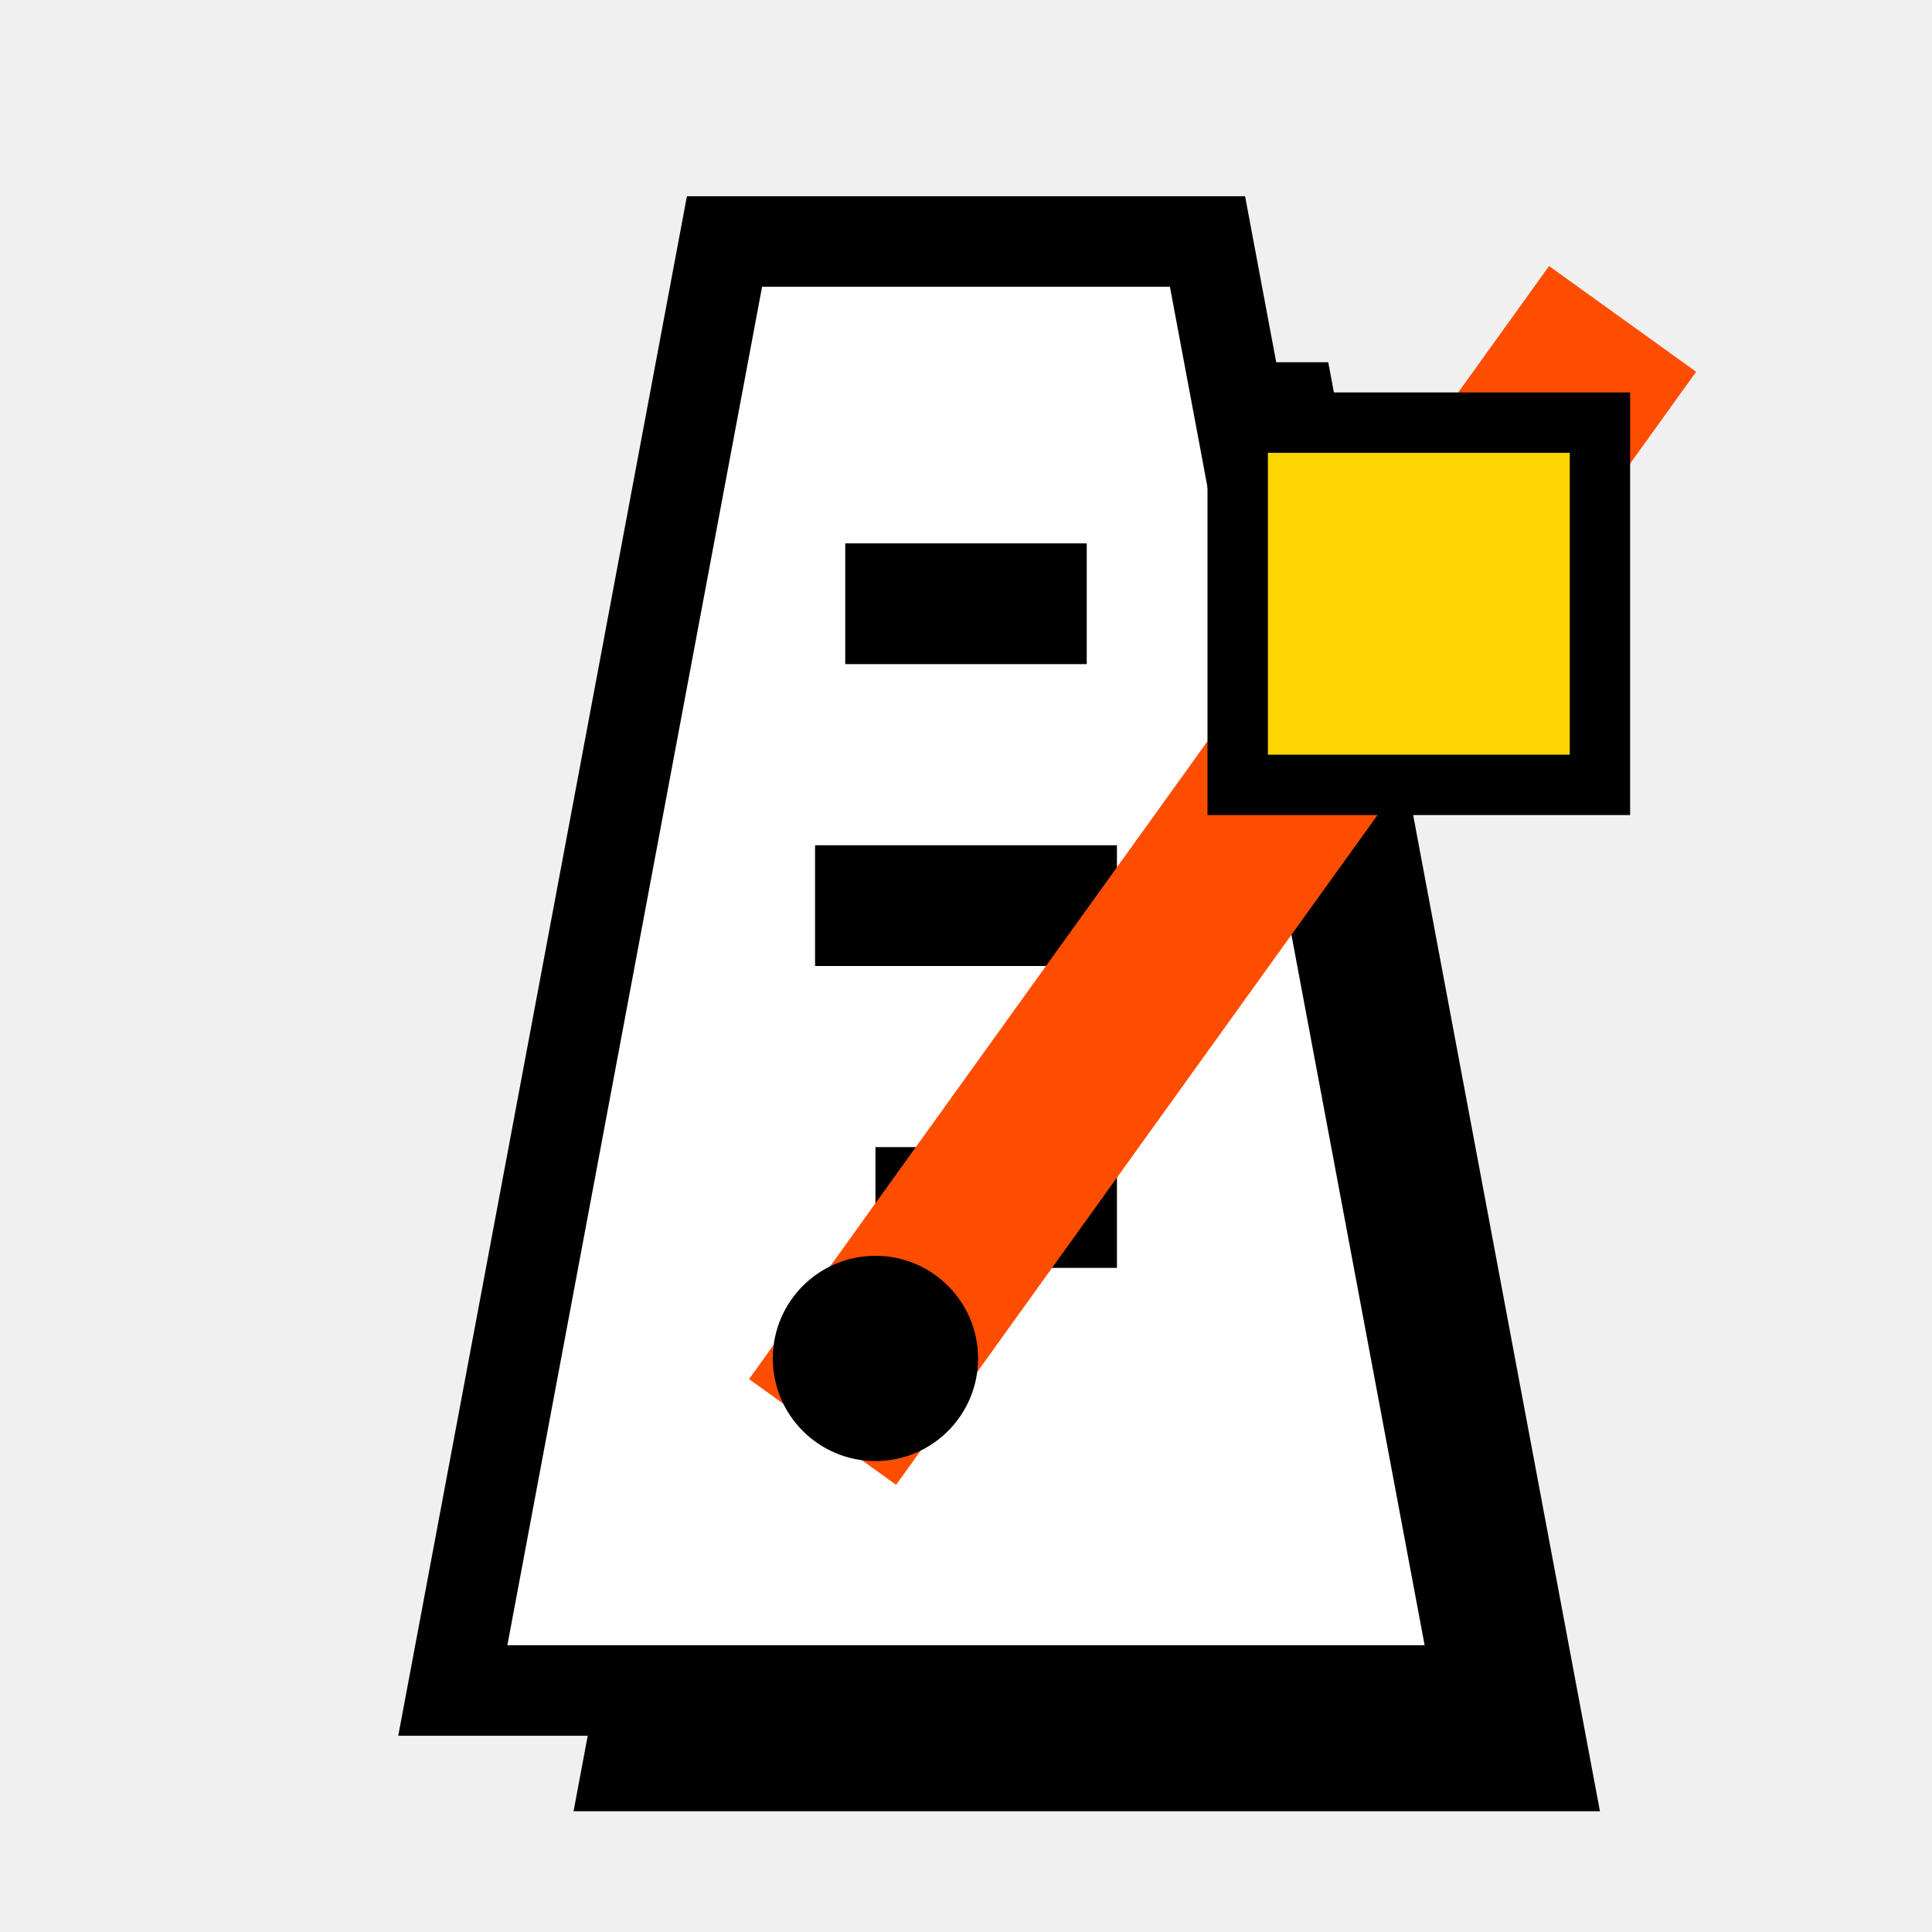
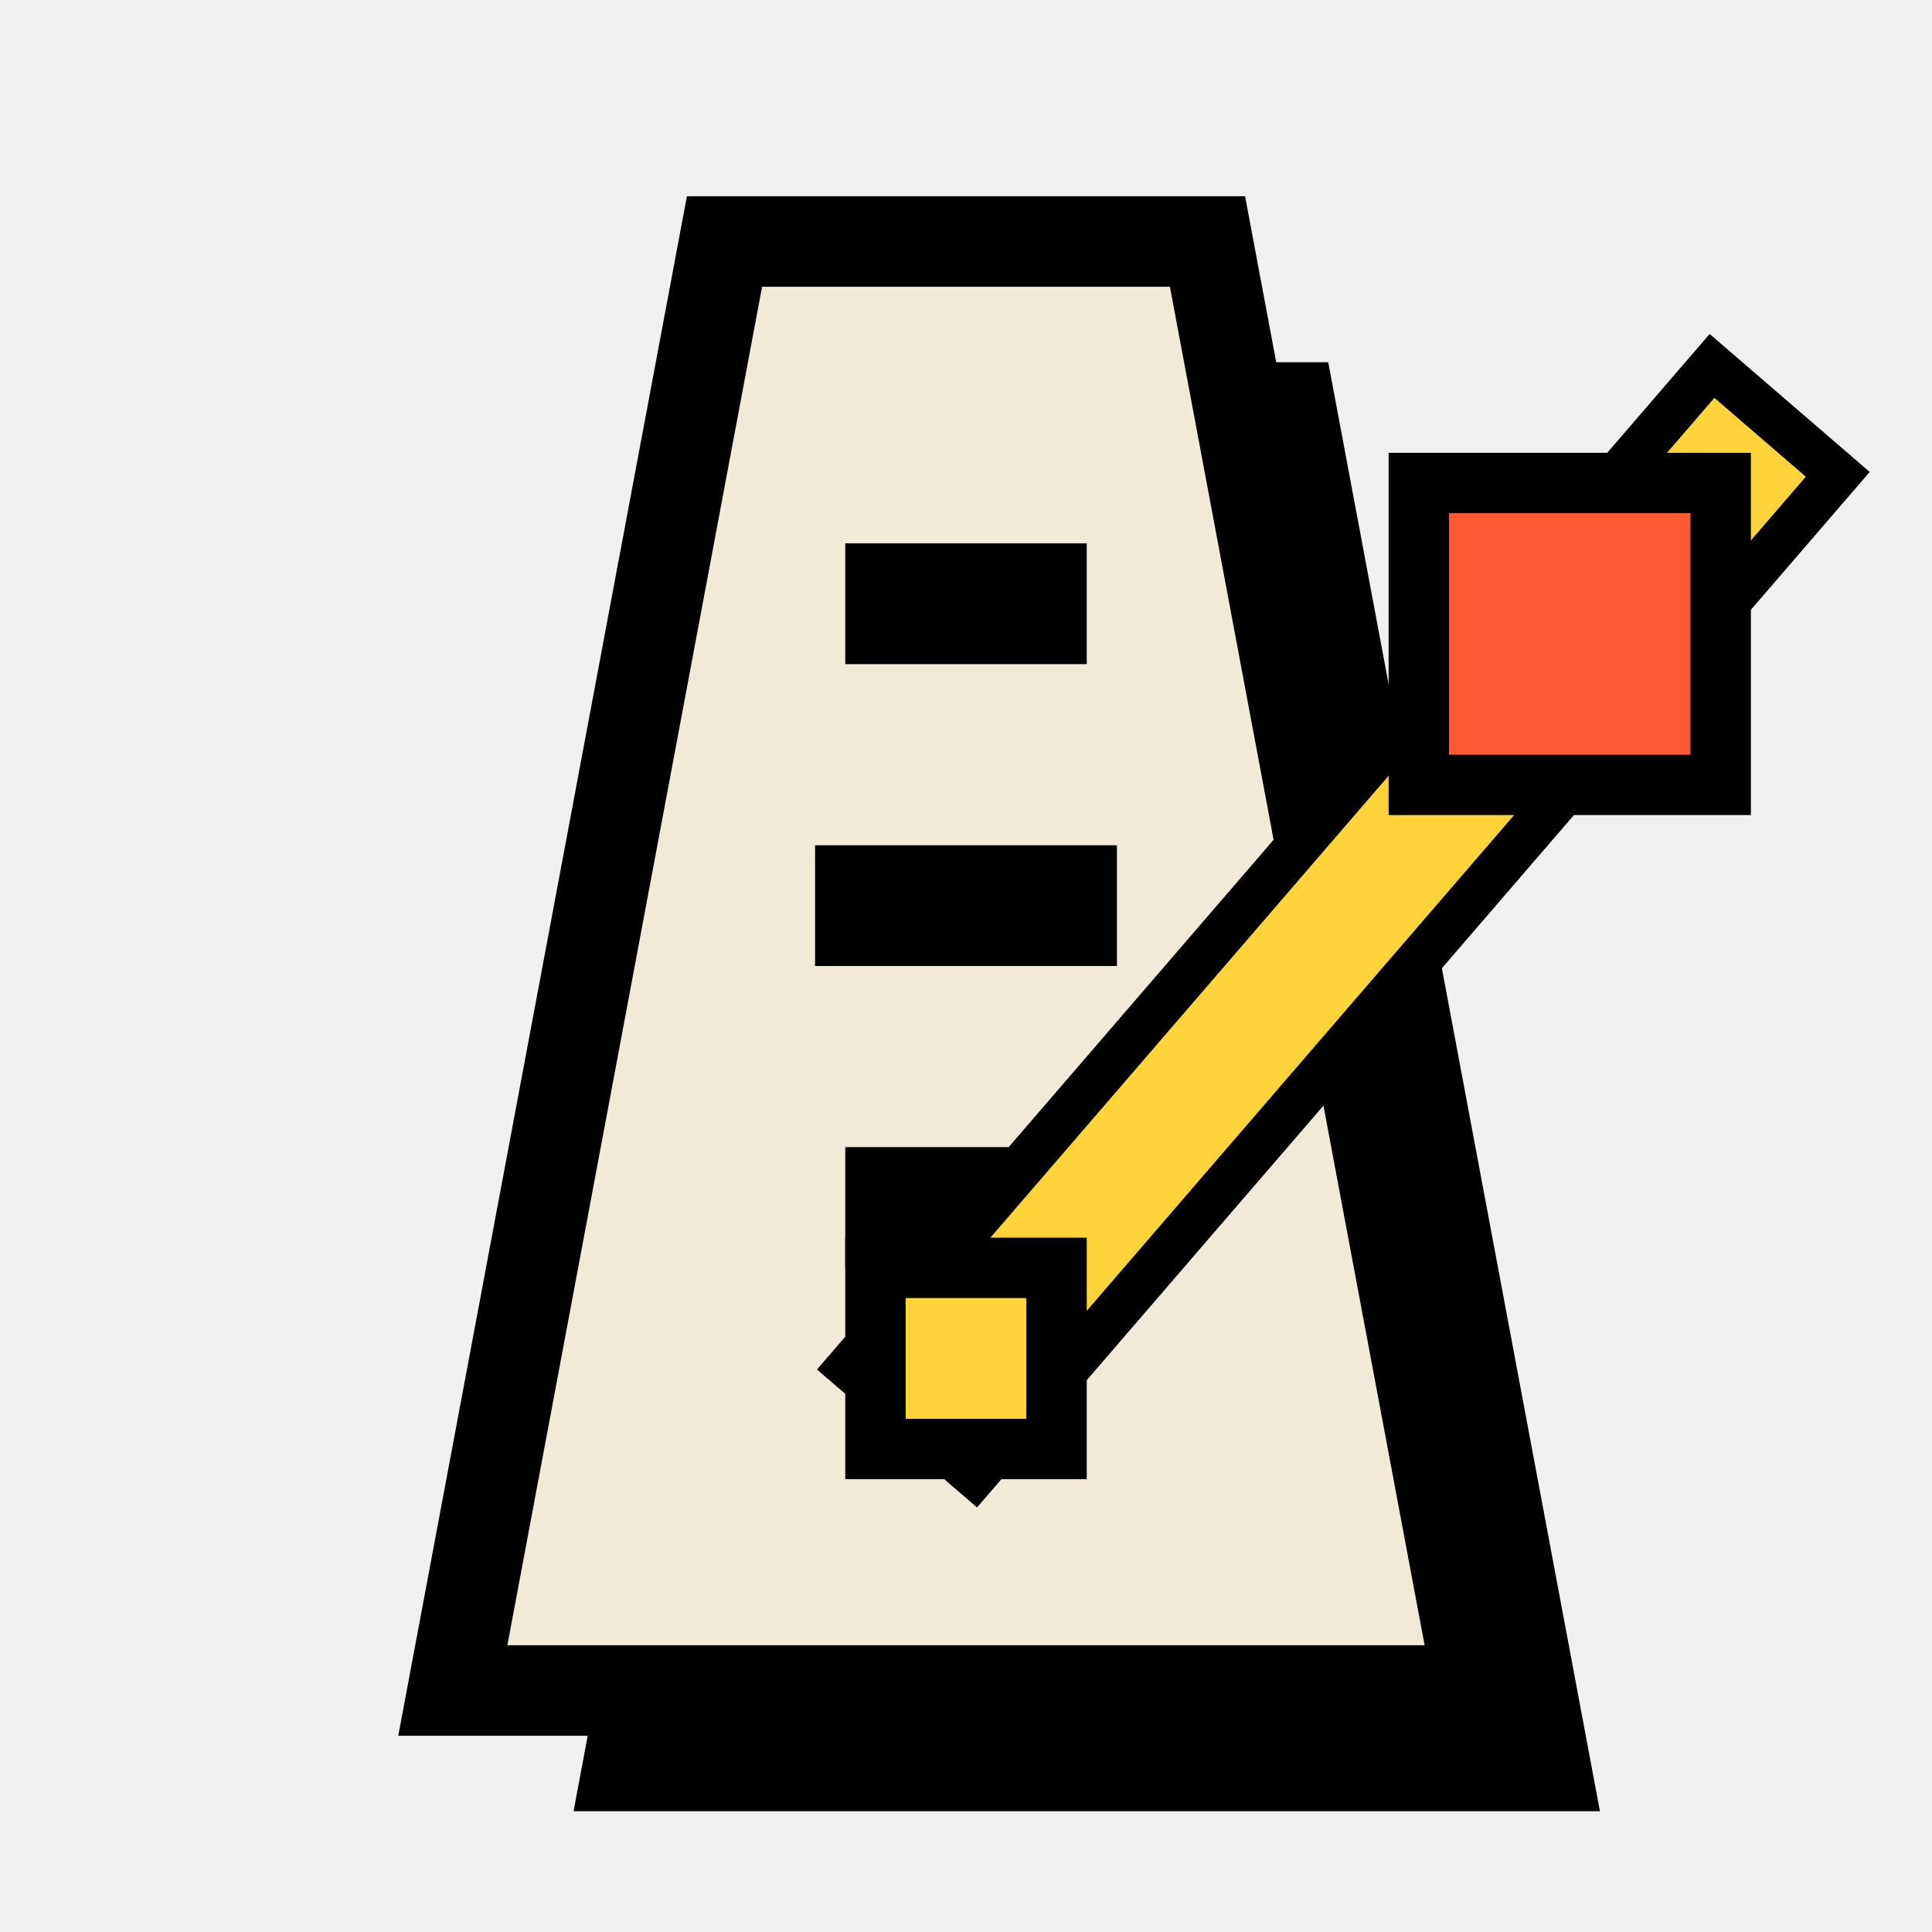
<svg xmlns="http://www.w3.org/2000/svg" viewBox="0 0 64 64">
  <path fill="#000" d="M28 12H44L53 60H19Z" />
-   <path fill="#fff" stroke="#000" stroke-width="3" d="M24 8H40L49 56H15Z" />
-   <path fill="#000" d="M28 18h8v4h-8zm-1 10h10v4H27zm2 10h8v4h-8z" />
-   <path stroke="#ff4d00" stroke-linecap="square" stroke-width="6" d="M29 45 52 13" />
-   <circle cx="29" cy="45" r="3.4" fill="#000" />
-   <rect x="41" y="14" width="12" height="12" fill="#ffd500" stroke="#000" stroke-width="2" />
+   <path fill="#f1ead8" stroke="#000" stroke-width="3" d="M24 8H40L49 56H15Z" />
+   <path fill="#000" d="M28 18h8v4h-8zm-1 10h10v4H27zm1 10h8v4h-8z" />
+   <path stroke="#000" stroke-linecap="square" stroke-width="7" d="M32 45 57 16" />
+   <path stroke="#ffd43b" stroke-linecap="square" stroke-width="4" d="M32 45 57 16" />
+   <rect x="29" y="42" width="6" height="6" fill="#ffd43b" stroke="#000" stroke-width="2" />
+   <rect x="47" y="16" width="10" height="10" fill="#ff5a36" stroke="#000" stroke-width="2" />
</svg>
